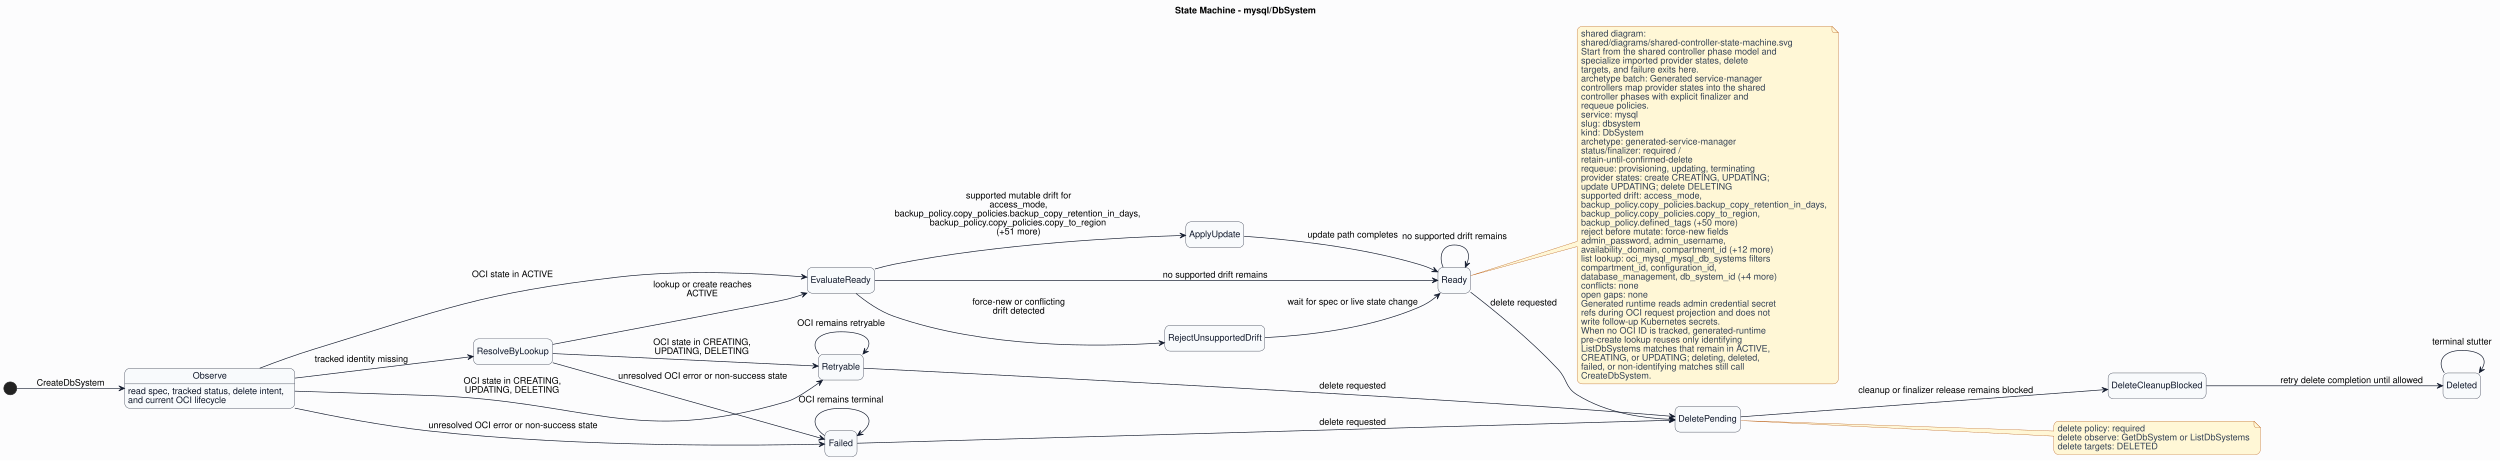
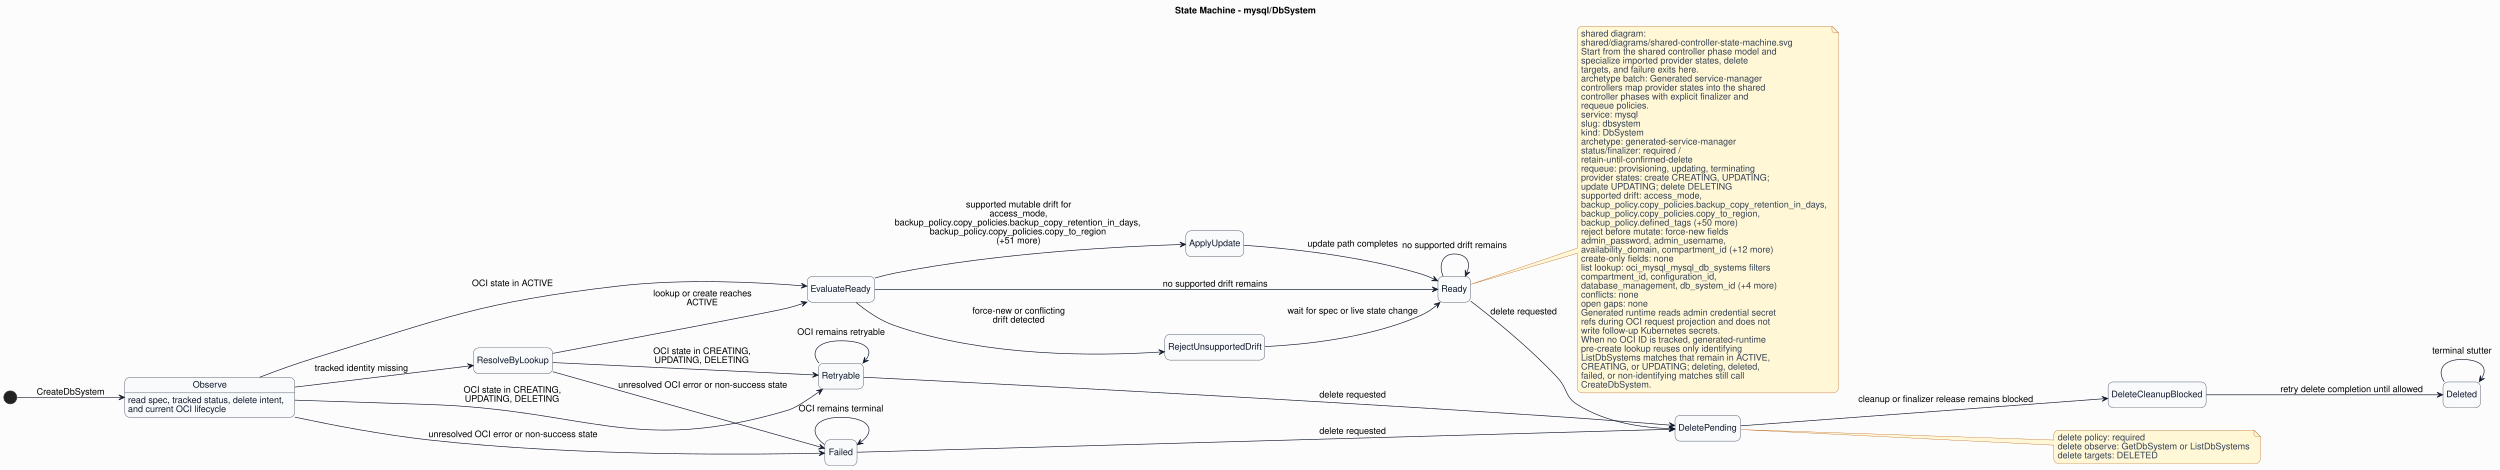
- <svg xmlns="http://www.w3.org/2000/svg" contentStyleType="text/css" data-diagram-type="STATE" height="716px" preserveAspectRatio="none" style="width:3888px;height:716px;background:#FCFCFD;" version="1.1" viewBox="0 0 3888 716" width="3888px" zoomAndPan="magnify">
+ <svg xmlns="http://www.w3.org/2000/svg" contentStyleType="text/css" data-diagram-type="STATE" height="730px" preserveAspectRatio="none" style="width:3888px;height:730px;background:#FCFCFD;" version="1.1" viewBox="0 0 3888 730" width="3888px" zoomAndPan="magnify">
  <defs />
  <g>
-     <rect fill="#FCFCFD" height="716" style="stroke:none;stroke-width:1;" width="3888" x="0" y="0" />
+     <rect fill="#FCFCFD" height="730" style="stroke:none;stroke-width:1;" width="3888" x="0" y="0" />
    <g class="title" data-source-line="10">
      <text fill="#000000" font-family="Helvetica" font-size="14" font-weight="bold" lengthAdjust="spacing" textLength="219.399" x="1827.348" y="20.78">State Machine - mysql/DbSystem</text>
    </g>
-     <g class="entity" data-qualified-name="observe" id="ent0002">
-       <rect fill="#F8FAFC" height="62" rx="8" ry="8" style="stroke:#0F172A;stroke-width:0.5;" width="264.364" x="194" y="573" />
-       <line style="stroke:#0F172A;stroke-width:0.5;" x1="194" x2="458.364" y1="597" y2="597" />
-       <text fill="#0F172A" font-family="Helvetica" font-size="14" lengthAdjust="spacing" textLength="52.91" x="299.727" y="588.78">Observe</text>
-       <text fill="#0F172A" font-family="Helvetica" font-size="14" lengthAdjust="spacing" textLength="244.364" x="199" y="612.78">read spec, tracked status, delete intent,</text>
-       <text fill="#0F172A" font-family="Helvetica" font-size="14" lengthAdjust="spacing" textLength="153.282" x="199" y="626.78">and current OCI lifecycle</text>
-     </g>
-     <rect fill="#F8FAFC" height="40" rx="8" ry="8" style="stroke:#0F172A;stroke-width:0.5;" width="104.951" x="1255.36" y="416" />
-     <text fill="#0F172A" font-family="Helvetica" font-size="14" lengthAdjust="spacing" textLength="94.951" x="1260.36" y="439.78">EvaluateReady</text>
-     <rect fill="#F8FAFC" height="40" rx="8" ry="8" style="stroke:#0F172A;stroke-width:0.5;" width="50.469" x="2236.32" y="416" />
-     <text fill="#0F172A" font-family="Helvetica" font-size="14" lengthAdjust="spacing" textLength="40.469" x="2241.32" y="439.78">Ready</text>
-     <rect fill="#F8FAFC" height="40" rx="8" ry="8" style="stroke:#0F172A;stroke-width:0.5;" width="69.917" x="1272.88" y="551" />
-     <text fill="#0F172A" font-family="Helvetica" font-size="14" lengthAdjust="spacing" textLength="59.917" x="1277.88" y="574.78">Retryable</text>
-     <rect fill="#F8FAFC" height="40" rx="8" ry="8" style="stroke:#0F172A;stroke-width:0.5;" width="50" x="1282.84" y="670" />
-     <text fill="#0F172A" font-family="Helvetica" font-size="14" lengthAdjust="spacing" textLength="38.131" x="1288.775" y="693.78">Failed</text>
-     <rect fill="#F8FAFC" height="40" rx="8" ry="8" style="stroke:#0F172A;stroke-width:0.5;" width="122.848" x="736.44" y="527" />
-     <text fill="#0F172A" font-family="Helvetica" font-size="14" lengthAdjust="spacing" textLength="112.848" x="741.44" y="550.78">ResolveByLookup</text>
-     <rect fill="#F8FAFC" height="40" rx="8" ry="8" style="stroke:#0F172A;stroke-width:0.5;" width="155.51" x="1811.56" y="506" />
-     <text fill="#0F172A" font-family="Helvetica" font-size="14" lengthAdjust="spacing" textLength="145.51" x="1816.56" y="529.78">RejectUnsupportedDrift</text>
-     <rect fill="#F8FAFC" height="40" rx="8" ry="8" style="stroke:#0F172A;stroke-width:0.5;" width="90.165" x="1844.23" y="345" />
-     <text fill="#0F172A" font-family="Helvetica" font-size="14" lengthAdjust="spacing" textLength="80.165" x="1849.23" y="368.78">ApplyUpdate</text>
-     <rect fill="#F8FAFC" height="40" rx="8" ry="8" style="stroke:#0F172A;stroke-width:0.5;" width="101.848" x="2604.99" y="632" />
-     <text fill="#0F172A" font-family="Helvetica" font-size="14" lengthAdjust="spacing" textLength="91.848" x="2609.99" y="655.78">DeletePending</text>
-     <rect fill="#F8FAFC" height="40" rx="8" ry="8" style="stroke:#0F172A;stroke-width:0.5;" width="58.255" x="3799.38" y="580" />
-     <text fill="#0F172A" font-family="Helvetica" font-size="14" lengthAdjust="spacing" textLength="48.255" x="3804.38" y="603.78">Deleted</text>
-     <rect fill="#F8FAFC" height="40" rx="8" ry="8" style="stroke:#0F172A;stroke-width:0.5;" width="152.427" x="3278.5" y="580" />
-     <text fill="#0F172A" font-family="Helvetica" font-size="14" lengthAdjust="spacing" textLength="142.427" x="3283.5" y="603.78">DeleteCleanupBlocked</text>
-     <g class="start_entity" data-qualified-name=".start." data-source-line="32" id="ent0002">
-       <ellipse cx="16" cy="604" fill="#222222" rx="10" ry="10" style="stroke:#222222;stroke-width:1;" />
-     </g>
+     <g>
+       <rect fill="#F8FAFC" height="62" rx="8" ry="8" style="stroke:#0F172A;stroke-width:0.5;" width="264.364" x="194" y="587" />
+       <line style="stroke:#0F172A;stroke-width:0.5;" x1="194" x2="458.364" y1="611" y2="611" />
+       <text fill="#0F172A" font-family="Helvetica" font-size="14" lengthAdjust="spacing" textLength="52.91" x="299.727" y="602.78">Observe</text>
+       <text fill="#0F172A" font-family="Helvetica" font-size="14" lengthAdjust="spacing" textLength="244.364" x="199" y="626.78">read spec, tracked status, delete intent,</text>
+       <text fill="#0F172A" font-family="Helvetica" font-size="14" lengthAdjust="spacing" textLength="153.282" x="199" y="640.78">and current OCI lifecycle</text>
+     </g>
+     <rect fill="#F8FAFC" height="40" rx="8" ry="8" style="stroke:#0F172A;stroke-width:0.5;" width="104.951" x="1255.36" y="430" />
+     <text fill="#0F172A" font-family="Helvetica" font-size="14" lengthAdjust="spacing" textLength="94.951" x="1260.36" y="453.78">EvaluateReady</text>
+     <rect fill="#F8FAFC" height="40" rx="8" ry="8" style="stroke:#0F172A;stroke-width:0.5;" width="50.469" x="2236.32" y="430" />
+     <text fill="#0F172A" font-family="Helvetica" font-size="14" lengthAdjust="spacing" textLength="40.469" x="2241.32" y="453.78">Ready</text>
+     <rect fill="#F8FAFC" height="40" rx="8" ry="8" style="stroke:#0F172A;stroke-width:0.5;" width="69.917" x="1272.88" y="565" />
+     <text fill="#0F172A" font-family="Helvetica" font-size="14" lengthAdjust="spacing" textLength="59.917" x="1277.88" y="588.78">Retryable</text>
+     <rect fill="#F8FAFC" height="40" rx="8" ry="8" style="stroke:#0F172A;stroke-width:0.5;" width="50" x="1282.84" y="684" />
+     <text fill="#0F172A" font-family="Helvetica" font-size="14" lengthAdjust="spacing" textLength="38.131" x="1288.775" y="707.78">Failed</text>
+     <rect fill="#F8FAFC" height="40" rx="8" ry="8" style="stroke:#0F172A;stroke-width:0.5;" width="122.848" x="736.44" y="541" />
+     <text fill="#0F172A" font-family="Helvetica" font-size="14" lengthAdjust="spacing" textLength="112.848" x="741.44" y="564.78">ResolveByLookup</text>
+     <rect fill="#F8FAFC" height="40" rx="8" ry="8" style="stroke:#0F172A;stroke-width:0.5;" width="155.51" x="1811.56" y="520" />
+     <text fill="#0F172A" font-family="Helvetica" font-size="14" lengthAdjust="spacing" textLength="145.51" x="1816.56" y="543.78">RejectUnsupportedDrift</text>
+     <rect fill="#F8FAFC" height="40" rx="8" ry="8" style="stroke:#0F172A;stroke-width:0.5;" width="90.165" x="1844.23" y="359" />
+     <text fill="#0F172A" font-family="Helvetica" font-size="14" lengthAdjust="spacing" textLength="80.165" x="1849.23" y="382.78">ApplyUpdate</text>
+     <rect fill="#F8FAFC" height="40" rx="8" ry="8" style="stroke:#0F172A;stroke-width:0.5;" width="101.848" x="2604.99" y="646" />
+     <text fill="#0F172A" font-family="Helvetica" font-size="14" lengthAdjust="spacing" textLength="91.848" x="2609.99" y="669.78">DeletePending</text>
+     <rect fill="#F8FAFC" height="40" rx="8" ry="8" style="stroke:#0F172A;stroke-width:0.5;" width="58.255" x="3799.38" y="594" />
+     <text fill="#0F172A" font-family="Helvetica" font-size="14" lengthAdjust="spacing" textLength="48.255" x="3804.38" y="617.78">Deleted</text>
+     <rect fill="#F8FAFC" height="40" rx="8" ry="8" style="stroke:#0F172A;stroke-width:0.5;" width="152.427" x="3278.5" y="594" />
+     <text fill="#0F172A" font-family="Helvetica" font-size="14" lengthAdjust="spacing" textLength="142.427" x="3283.5" y="617.78">DeleteCleanupBlocked</text>
+     <ellipse cx="16" cy="618" fill="#222222" rx="10" ry="10" style="stroke:#222222;stroke-width:1;" />
    <g class="entity" data-qualified-name="GMN2" data-source-line="55" id="ent0003">
-       <path d="M2452.78,49 L2452.78,375.39 L2287.09,428.68 L2452.78,383.39 L2452.78,589 A8,8 0 0 0 2460.78,597 L2851.033,597 A8,8 0 0 0 2859.033,589 L2859.033,51 L2849.033,41 L2460.78,41 A8,8 0 0 0 2452.78,49" fill="#FFF7D6" style="stroke:#B45309;stroke-width:0.5;" />
+       <path d="M2452.78,49 L2452.78,386 L2287.09,442.24 L2452.78,394 L2452.78,603 A8,8 0 0 0 2460.78,611 L2851.033,611 A8,8 0 0 0 2859.033,603 L2859.033,51 L2849.033,41 L2460.78,41 A8,8 0 0 0 2452.78,49" fill="#FFF7D6" style="stroke:#B45309;stroke-width:0.5;" />
      <path d="M2849.033,41 L2849.033,47 A4,4 0 0 0 2853.033,51 L2859.033,51 L2849.033,41" fill="#FFF7D6" style="stroke:#B45309;stroke-width:0.5;" />
      <text fill="#334155" font-family="Helvetica" font-size="14" lengthAdjust="spacing" textLength="101.165" x="2458.78" y="56.78">shared diagram:</text>
      <text fill="#334155" font-family="Helvetica" font-size="14" lengthAdjust="spacing" textLength="331.481" x="2458.78" y="70.78">shared/diagrams/shared-controller-state-machine.svg</text>
      <text fill="#334155" font-family="Helvetica" font-size="14" lengthAdjust="spacing" textLength="304.274" x="2458.78" y="84.78">Start from the shared controller phase model and</text>
      <text fill="#334155" font-family="Helvetica" font-size="14" lengthAdjust="spacing" textLength="261.468" x="2458.78" y="98.78">specialize imported provider states, delete</text>
      <text fill="#334155" font-family="Helvetica" font-size="14" lengthAdjust="spacing" textLength="184.434" x="2458.78" y="112.78">targets, and failure exits here.</text>
      <text fill="#334155" font-family="Helvetica" font-size="14" lengthAdjust="spacing" textLength="281.709" x="2458.78" y="126.78">archetype batch: Generated service-manager</text>
      <text fill="#334155" font-family="Helvetica" font-size="14" lengthAdjust="spacing" textLength="287.923" x="2458.78" y="140.78">controllers map provider states into the shared</text>
      <text fill="#334155" font-family="Helvetica" font-size="14" lengthAdjust="spacing" textLength="261.461" x="2458.78" y="154.78">controller phases with explicit finalizer and</text>
      <text fill="#334155" font-family="Helvetica" font-size="14" lengthAdjust="spacing" textLength="105.848" x="2458.78" y="168.78">requeue policies.</text>
      <text fill="#334155" font-family="Helvetica" font-size="14" lengthAdjust="spacing" textLength="88.683" x="2458.78" y="182.78">service: mysql</text>
      <text fill="#334155" font-family="Helvetica" font-size="14" lengthAdjust="spacing" textLength="93.372" x="2458.78" y="196.78">slug: dbsystem</text>
      <text fill="#334155" font-family="Helvetica" font-size="14" lengthAdjust="spacing" textLength="98.034" x="2458.78" y="210.78">kind: DbSystem</text>
      <text fill="#334155" font-family="Helvetica" font-size="14" lengthAdjust="spacing" textLength="241.24" x="2458.78" y="224.78">archetype: generated-service-manager</text>
      <text fill="#334155" font-family="Helvetica" font-size="14" lengthAdjust="spacing" textLength="156.406" x="2458.78" y="238.78">status/finalizer: required /</text>
      <text fill="#334155" font-family="Helvetica" font-size="14" lengthAdjust="spacing" textLength="174.303" x="2458.78" y="252.78">retain-until-confirmed-delete</text>
      <text fill="#334155" font-family="Helvetica" font-size="14" lengthAdjust="spacing" textLength="272.398" x="2458.78" y="266.78">requeue: provisioning, updating, terminating</text>
      <text fill="#334155" font-family="Helvetica" font-size="14" lengthAdjust="spacing" textLength="298.744" x="2458.78" y="280.78">provider states: create CREATING, UPDATING;</text>
      <text fill="#334155" font-family="Helvetica" font-size="14" lengthAdjust="spacing" textLength="238.875" x="2458.78" y="294.78">update UPDATING; delete DELETING</text>
      <text fill="#334155" font-family="Helvetica" font-size="14" lengthAdjust="spacing" textLength="187.544" x="2458.78" y="308.78">supported drift: access_mode,</text>
      <text fill="#334155" font-family="Helvetica" font-size="14" lengthAdjust="spacing" textLength="385.253" x="2458.78" y="322.78">backup_policy.copy_policies.backup_copy_retention_in_days,</text>
      <text fill="#334155" font-family="Helvetica" font-size="14" lengthAdjust="spacing" textLength="280.178" x="2458.78" y="336.78">backup_policy.copy_policies.copy_to_region,</text>
      <text fill="#334155" font-family="Helvetica" font-size="14" lengthAdjust="spacing" textLength="245.54" x="2458.78" y="350.78">backup_policy.defined_tags (+50 more)</text>
      <text fill="#334155" font-family="Helvetica" font-size="14" lengthAdjust="spacing" textLength="230.33" x="2458.78" y="364.78">reject before mutate: force-new fields</text>
      <text fill="#334155" font-family="Helvetica" font-size="14" lengthAdjust="spacing" textLength="225.675" x="2458.78" y="378.78">admin_password, admin_username,</text>
      <text fill="#334155" font-family="Helvetica" font-size="14" lengthAdjust="spacing" textLength="299.195" x="2458.78" y="392.78">availability_domain, compartment_id (+12 more)</text>
-       <text fill="#334155" font-family="Helvetica" font-size="14" lengthAdjust="spacing" textLength="296.44" x="2458.78" y="406.78">list lookup: oci_mysql_mysql_db_systems filters</text>
-       <text fill="#334155" font-family="Helvetica" font-size="14" lengthAdjust="spacing" textLength="210.895" x="2458.78" y="420.78">compartment_id, configuration_id,</text>
-       <text fill="#334155" font-family="Helvetica" font-size="14" lengthAdjust="spacing" textLength="306.229" x="2458.78" y="434.78">database_management, db_system_id (+4 more)</text>
-       <text fill="#334155" font-family="Helvetica" font-size="14" lengthAdjust="spacing" textLength="89.496" x="2458.78" y="448.78">conflicts: none</text>
-       <text fill="#334155" font-family="Helvetica" font-size="14" lengthAdjust="spacing" textLength="104.316" x="2458.78" y="462.78">open gaps: none</text>
-       <text fill="#334155" font-family="Helvetica" font-size="14" lengthAdjust="spacing" textLength="304.268" x="2458.78" y="476.78">Generated runtime reads admin credential secret</text>
-       <text fill="#334155" font-family="Helvetica" font-size="14" lengthAdjust="spacing" textLength="294.95" x="2458.78" y="490.78">refs during OCI request projection and does not</text>
-       <text fill="#334155" font-family="Helvetica" font-size="14" lengthAdjust="spacing" textLength="217.875" x="2458.78" y="504.78">write follow-up Kubernetes secrets.</text>
-       <text fill="#334155" font-family="Helvetica" font-size="14" lengthAdjust="spacing" textLength="288.682" x="2458.78" y="518.78">When no OCI ID is tracked, generated-runtime</text>
-       <text fill="#334155" font-family="Helvetica" font-size="14" lengthAdjust="spacing" textLength="251.364" x="2458.78" y="532.78">pre-create lookup reuses only identifying</text>
-       <text fill="#334155" font-family="Helvetica" font-size="14" lengthAdjust="spacing" textLength="297.213" x="2458.78" y="546.78">ListDbSystems matches that remain in ACTIVE,</text>
-       <text fill="#334155" font-family="Helvetica" font-size="14" lengthAdjust="spacing" textLength="283.213" x="2458.78" y="560.78">CREATING, or UPDATING; deleting, deleted,</text>
-       <text fill="#334155" font-family="Helvetica" font-size="14" lengthAdjust="spacing" textLength="254.454" x="2458.78" y="574.78">failed, or non-identifying matches still call</text>
-       <text fill="#334155" font-family="Helvetica" font-size="14" lengthAdjust="spacing" textLength="110.482" x="2458.78" y="588.78">CreateDbSystem.</text>
-     </g>
-     <g class="entity" data-qualified-name="GMN5" data-source-line="96" id="ent0006">
-       <path d="M3194.04,663 L3194.04,670.34 L2707.3,654.1 L3194.04,678.34 L3194.04,699 A8,8 0 0 0 3202.04,707 L3507.384,707 A8,8 0 0 0 3515.384,699 L3515.384,665 L3505.384,655 L3202.04,655 A8,8 0 0 0 3194.04,663" fill="#FFF7D6" style="stroke:#B45309;stroke-width:0.5;" />
-       <path d="M3505.384,655 L3505.384,661 A4,4 0 0 0 3509.384,665 L3515.384,665 L3505.384,655" fill="#FFF7D6" style="stroke:#B45309;stroke-width:0.5;" />
-       <text fill="#334155" font-family="Helvetica" font-size="14" lengthAdjust="spacing" textLength="136.972" x="3200.04" y="670.78">delete policy: required</text>
-       <text fill="#334155" font-family="Helvetica" font-size="14" lengthAdjust="spacing" textLength="300.344" x="3200.04" y="684.78">delete observe: GetDbSystem or ListDbSystems</text>
-       <text fill="#334155" font-family="Helvetica" font-size="14" lengthAdjust="spacing" textLength="157.185" x="3200.04" y="698.78">delete targets: DELETED</text>
+       <text fill="#334155" font-family="Helvetica" font-size="14" lengthAdjust="spacing" textLength="144.751" x="2458.78" y="406.78">create-only fields: none</text>
+       <text fill="#334155" font-family="Helvetica" font-size="14" lengthAdjust="spacing" textLength="296.44" x="2458.78" y="420.78">list lookup: oci_mysql_mysql_db_systems filters</text>
+       <text fill="#334155" font-family="Helvetica" font-size="14" lengthAdjust="spacing" textLength="210.895" x="2458.78" y="434.78">compartment_id, configuration_id,</text>
+       <text fill="#334155" font-family="Helvetica" font-size="14" lengthAdjust="spacing" textLength="306.229" x="2458.78" y="448.78">database_management, db_system_id (+4 more)</text>
+       <text fill="#334155" font-family="Helvetica" font-size="14" lengthAdjust="spacing" textLength="89.496" x="2458.78" y="462.78">conflicts: none</text>
+       <text fill="#334155" font-family="Helvetica" font-size="14" lengthAdjust="spacing" textLength="104.316" x="2458.78" y="476.78">open gaps: none</text>
+       <text fill="#334155" font-family="Helvetica" font-size="14" lengthAdjust="spacing" textLength="304.268" x="2458.78" y="490.78">Generated runtime reads admin credential secret</text>
+       <text fill="#334155" font-family="Helvetica" font-size="14" lengthAdjust="spacing" textLength="294.95" x="2458.78" y="504.78">refs during OCI request projection and does not</text>
+       <text fill="#334155" font-family="Helvetica" font-size="14" lengthAdjust="spacing" textLength="217.875" x="2458.78" y="518.78">write follow-up Kubernetes secrets.</text>
+       <text fill="#334155" font-family="Helvetica" font-size="14" lengthAdjust="spacing" textLength="288.682" x="2458.78" y="532.78">When no OCI ID is tracked, generated-runtime</text>
+       <text fill="#334155" font-family="Helvetica" font-size="14" lengthAdjust="spacing" textLength="251.364" x="2458.78" y="546.78">pre-create lookup reuses only identifying</text>
+       <text fill="#334155" font-family="Helvetica" font-size="14" lengthAdjust="spacing" textLength="297.213" x="2458.78" y="560.78">ListDbSystems matches that remain in ACTIVE,</text>
+       <text fill="#334155" font-family="Helvetica" font-size="14" lengthAdjust="spacing" textLength="283.213" x="2458.78" y="574.78">CREATING, or UPDATING; deleting, deleted,</text>
+       <text fill="#334155" font-family="Helvetica" font-size="14" lengthAdjust="spacing" textLength="254.454" x="2458.78" y="588.78">failed, or non-identifying matches still call</text>
+       <text fill="#334155" font-family="Helvetica" font-size="14" lengthAdjust="spacing" textLength="110.482" x="2458.78" y="602.78">CreateDbSystem.</text>
+     </g>
+     <g class="entity" data-qualified-name="GMN5" data-source-line="97" id="ent0006">
+       <path d="M3194.04,677 L3194.04,684.34 L2707.3,668.1 L3194.04,692.34 L3194.04,713 A8,8 0 0 0 3202.04,721 L3507.384,721 A8,8 0 0 0 3515.384,713 L3515.384,679 L3505.384,669 L3202.04,669 A8,8 0 0 0 3194.04,677" fill="#FFF7D6" style="stroke:#B45309;stroke-width:0.5;" />
+       <path d="M3505.384,669 L3505.384,675 A4,4 0 0 0 3509.384,679 L3515.384,679 L3505.384,669" fill="#FFF7D6" style="stroke:#B45309;stroke-width:0.5;" />
+       <text fill="#334155" font-family="Helvetica" font-size="14" lengthAdjust="spacing" textLength="136.972" x="3200.04" y="684.78">delete policy: required</text>
+       <text fill="#334155" font-family="Helvetica" font-size="14" lengthAdjust="spacing" textLength="300.344" x="3200.04" y="698.78">delete observe: GetDbSystem or ListDbSystems</text>
+       <text fill="#334155" font-family="Helvetica" font-size="14" lengthAdjust="spacing" textLength="157.185" x="3200.04" y="712.78">delete targets: DELETED</text>
    </g>
    <g class="link" data-entity-1="ent0002" data-entity-2="ent0002" data-link-type="dependency" data-source-line="32" id="lnk3">
-       <path d="M26.22,604 C51.71,604 119.73,604 187.73,604" fill="none" id="*start*-to-observe" style="stroke:#0F172A;stroke-width:1;" />
-       <polygon fill="#0F172A" points="193.73,604,184.73,600,188.73,604,184.73,608,193.73,604" style="stroke:#0F172A;stroke-width:1;" />
-       <text fill="#000000" font-family="Helvetica" font-size="14" lengthAdjust="spacing" textLength="106.593" x="57" y="599.78">CreateDbSystem</text>
+       <path d="M26.22,618 C51.71,618 119.73,618 187.73,618" fill="none" id="*start*-to-observe" style="stroke:#0F172A;stroke-width:1;" />
+       <polygon fill="#0F172A" points="193.73,618,184.73,614,188.73,618,184.73,622,193.73,618" style="stroke:#0F172A;stroke-width:1;" />
+       <text fill="#000000" font-family="Helvetica" font-size="14" lengthAdjust="spacing" textLength="106.593" x="57" y="613.78">CreateDbSystem</text>
    </g>
    <g class="link" data-entity-1="ent0002" data-entity-2="ent0007" data-link-type="dependency" data-source-line="33" id="lnk4">
-       <path d="M458.64,588.05 C549.55,577.01 660.334,563.573 730.184,555.093" fill="none" id="observe-to-resolve_by_lookup" style="stroke:#0F172A;stroke-width:1;" />
-       <polygon fill="#0F172A" points="736.14,554.37,726.723,551.484,731.176,554.973,727.688,559.426,736.14,554.37" style="stroke:#0F172A;stroke-width:1;" />
-       <text fill="#000000" font-family="Helvetica" font-size="14" lengthAdjust="spacing" textLength="145.503" x="489.36" y="562.84">tracked identity missing</text>
+       <path d="M458.64,602.05 C549.55,591.01 660.334,577.573 730.184,569.093" fill="none" id="observe-to-resolve_by_lookup" style="stroke:#0F172A;stroke-width:1;" />
+       <polygon fill="#0F172A" points="736.14,568.37,726.723,565.484,731.176,568.973,727.688,573.426,736.14,568.37" style="stroke:#0F172A;stroke-width:1;" />
+       <text fill="#000000" font-family="Helvetica" font-size="14" lengthAdjust="spacing" textLength="145.503" x="489.36" y="576.84">tracked identity missing</text>
    </g>
    <g class="link" data-entity-1="ent0007" data-entity-2="ent0003" data-link-type="dependency" data-source-line="34" id="lnk5">
-       <path d="M859.57,535.58 C973.1,514.19 1207.77,469.79 1225.36,465 C1235.07,462.36 1239.604,461.054 1249.384,457.704" fill="none" id="resolve_by_lookup-to-evaluate_ready" style="stroke:#0F172A;stroke-width:1;" />
-       <polygon fill="#0F172A" points="1255.06,455.76,1245.249,454.892,1250.33,457.38,1247.842,462.461,1255.06,455.76" style="stroke:#0F172A;stroke-width:1;" />
-       <text fill="#000000" font-family="Helvetica" font-size="14" lengthAdjust="spacing" textLength="154.089" x="1015.86" y="446.78">lookup or create reaches</text>
-       <text fill="#000000" font-family="Helvetica" font-size="14" lengthAdjust="spacing" textLength="50.565" x="1067.622" y="460.78">ACTIVE</text>
+       <path d="M859.57,549.58 C973.1,528.19 1207.77,483.79 1225.36,479 C1235.07,476.36 1239.604,475.054 1249.384,471.704" fill="none" id="resolve_by_lookup-to-evaluate_ready" style="stroke:#0F172A;stroke-width:1;" />
+       <polygon fill="#0F172A" points="1255.06,469.76,1245.249,468.892,1250.33,471.38,1247.842,476.461,1255.06,469.76" style="stroke:#0F172A;stroke-width:1;" />
+       <text fill="#000000" font-family="Helvetica" font-size="14" lengthAdjust="spacing" textLength="154.089" x="1015.86" y="460.78">lookup or create reaches</text>
+       <text fill="#000000" font-family="Helvetica" font-size="14" lengthAdjust="spacing" textLength="50.565" x="1067.622" y="474.78">ACTIVE</text>
    </g>
    <g class="link" data-entity-1="ent0007" data-entity-2="ent0005" data-link-type="dependency" data-source-line="35" id="lnk6">
-       <path d="M859.63,549.87 C967.21,554.95 1181.807,565.097 1266.597,569.097" fill="none" id="resolve_by_lookup-to-retryable" style="stroke:#0F172A;stroke-width:1;" />
-       <polygon fill="#0F172A" points="1272.59,569.38,1263.789,564.96,1267.596,569.144,1263.411,572.951,1272.59,569.38" style="stroke:#0F172A;stroke-width:1;" />
-       <text fill="#000000" font-family="Helvetica" font-size="14" lengthAdjust="spacing" textLength="154.034" x="1015.86" y="536.54">OCI state in CREATING,</text>
-       <text fill="#000000" font-family="Helvetica" font-size="14" lengthAdjust="spacing" textLength="150.131" x="1017.812" y="550.54">UPDATING, DELETING</text>
+       <path d="M859.63,563.87 C967.21,568.95 1181.807,579.097 1266.597,583.097" fill="none" id="resolve_by_lookup-to-retryable" style="stroke:#0F172A;stroke-width:1;" />
+       <polygon fill="#0F172A" points="1272.59,583.38,1263.789,578.96,1267.596,583.144,1263.411,586.951,1272.59,583.38" style="stroke:#0F172A;stroke-width:1;" />
+       <text fill="#000000" font-family="Helvetica" font-size="14" lengthAdjust="spacing" textLength="154.034" x="1015.86" y="550.54">OCI state in CREATING,</text>
+       <text fill="#000000" font-family="Helvetica" font-size="14" lengthAdjust="spacing" textLength="150.131" x="1017.812" y="564.54">UPDATING, DELETING</text>
    </g>
    <g class="link" data-entity-1="ent0007" data-entity-2="ent0006" data-link-type="dependency" data-source-line="36" id="lnk7">
-       <path d="M859.63,564.11 C971.69,595.65 1200.585,660.083 1276.675,681.513" fill="none" id="resolve_by_lookup-to-failed" style="stroke:#0F172A;stroke-width:1;" />
-       <polygon fill="#0F172A" points="1282.45,683.14,1274.871,676.85,1277.637,681.784,1272.703,684.55,1282.45,683.14" style="stroke:#0F172A;stroke-width:1;" />
-       <text fill="#000000" font-family="Helvetica" font-size="14" lengthAdjust="spacing" textLength="263.778" x="961.36" y="589.03">unresolved OCI error or non-success state</text>
+       <path d="M859.63,578.11 C971.69,609.65 1200.585,674.083 1276.675,695.513" fill="none" id="resolve_by_lookup-to-failed" style="stroke:#0F172A;stroke-width:1;" />
+       <polygon fill="#0F172A" points="1282.45,697.14,1274.871,690.85,1277.637,695.784,1272.703,698.55,1282.45,697.14" style="stroke:#0F172A;stroke-width:1;" />
+       <text fill="#000000" font-family="Helvetica" font-size="14" lengthAdjust="spacing" textLength="263.778" x="961.36" y="603.03">unresolved OCI error or non-success state</text>
    </g>
    <g class="link" data-entity-1="ent0002" data-entity-2="ent0003" data-link-type="dependency" data-source-line="37" id="lnk8">
-       <path d="M403.96,572.64 C430.45,562.43 460.47,551.55 488.36,543 C694.5,479.82 746.22,456.06 960.36,431 C1064.33,418.83 1181.05,425.034 1248.99,430.554" fill="none" id="observe-to-evaluate_ready" style="stroke:#0F172A;stroke-width:1;" />
-       <polygon fill="#0F172A" points="1254.97,431.04,1246.323,426.324,1249.986,430.635,1245.676,434.298,1254.97,431.04" style="stroke:#0F172A;stroke-width:1;" />
-       <text fill="#000000" font-family="Helvetica" font-size="14" lengthAdjust="spacing" textLength="128.372" x="733.86" y="430.95">OCI state in ACTIVE</text>
+       <path d="M403.96,586.64 C430.45,576.43 460.47,565.55 488.36,557 C694.5,493.82 746.22,470.06 960.36,445 C1064.33,432.83 1181.05,439.034 1248.99,444.554" fill="none" id="observe-to-evaluate_ready" style="stroke:#0F172A;stroke-width:1;" />
+       <polygon fill="#0F172A" points="1254.97,445.04,1246.323,440.324,1249.986,444.635,1245.676,448.298,1254.97,445.04" style="stroke:#0F172A;stroke-width:1;" />
+       <text fill="#000000" font-family="Helvetica" font-size="14" lengthAdjust="spacing" textLength="128.372" x="733.86" y="444.95">OCI state in ACTIVE</text>
    </g>
    <g class="link" data-entity-1="ent0002" data-entity-2="ent0005" data-link-type="dependency" data-source-line="38" id="lnk9">
-       <path d="M458.47,608.33 C521.11,610.38 597.11,612.85 665.36,615 C914.16,622.84 986.72,694.79 1225.36,624 C1236.77,620.62 1255.445,608.364 1274.305,594.914" fill="none" id="observe-to-retryable" style="stroke:#0F172A;stroke-width:1;" />
-       <polygon fill="#0F172A" points="1279.19,591.43,1269.54,593.399,1275.119,594.333,1274.185,599.912,1279.19,591.43" style="stroke:#0F172A;stroke-width:1;" />
-       <text fill="#000000" font-family="Helvetica" font-size="14" lengthAdjust="spacing" textLength="154.034" x="720.86" y="596.78">OCI state in CREATING,</text>
-       <text fill="#000000" font-family="Helvetica" font-size="14" lengthAdjust="spacing" textLength="150.131" x="722.812" y="610.78">UPDATING, DELETING</text>
+       <path d="M458.47,622.33 C521.11,624.38 597.11,626.85 665.36,629 C914.16,636.84 986.72,708.79 1225.36,638 C1236.77,634.62 1255.445,622.364 1274.305,608.914" fill="none" id="observe-to-retryable" style="stroke:#0F172A;stroke-width:1;" />
+       <polygon fill="#0F172A" points="1279.19,605.43,1269.54,607.399,1275.119,608.333,1274.185,613.912,1279.19,605.43" style="stroke:#0F172A;stroke-width:1;" />
+       <text fill="#000000" font-family="Helvetica" font-size="14" lengthAdjust="spacing" textLength="154.034" x="720.86" y="610.78">OCI state in CREATING,</text>
+       <text fill="#000000" font-family="Helvetica" font-size="14" lengthAdjust="spacing" textLength="150.131" x="722.812" y="624.78">UPDATING, DELETING</text>
    </g>
    <g class="link" data-entity-1="ent0002" data-entity-2="ent0006" data-link-type="dependency" data-source-line="39" id="lnk10">
-       <path d="M458.52,634.76 C520.83,648.03 596.56,662.26 665.36,670 C904.8,696.92 1191.452,692.769 1276.562,690.789" fill="none" id="observe-to-failed" style="stroke:#0F172A;stroke-width:1;" />
-       <polygon fill="#0F172A" points="1282.56,690.65,1273.469,686.86,1277.561,690.766,1273.656,694.858,1282.56,690.65" style="stroke:#0F172A;stroke-width:1;" />
-       <text fill="#000000" font-family="Helvetica" font-size="14" lengthAdjust="spacing" textLength="263.778" x="666.36" y="665.78">unresolved OCI error or non-success state</text>
+       <path d="M458.52,648.76 C520.83,662.03 596.56,676.26 665.36,684 C904.8,710.92 1191.452,706.769 1276.562,704.789" fill="none" id="observe-to-failed" style="stroke:#0F172A;stroke-width:1;" />
+       <polygon fill="#0F172A" points="1282.56,704.65,1273.469,700.86,1277.561,704.766,1273.656,708.858,1282.56,704.65" style="stroke:#0F172A;stroke-width:1;" />
+       <text fill="#000000" font-family="Helvetica" font-size="14" lengthAdjust="spacing" textLength="263.778" x="666.36" y="679.78">unresolved OCI error or non-success state</text>
    </g>
    <g class="link" data-entity-1="ent0003" data-entity-2="ent0008" data-link-type="dependency" data-source-line="40" id="lnk11">
-       <path d="M1331.23,456.32 C1346.65,469 1368.27,484.32 1390.32,492 C1532.51,541.53 1705.102,539.875 1805.172,533.445" fill="none" id="evaluate_ready-to-reject_unsupported_drift" style="stroke:#0F172A;stroke-width:1;" />
-       <polygon fill="#0F172A" points="1811.16,533.06,1801.922,529.645,1806.17,533.381,1802.435,537.629,1811.16,533.06" style="stroke:#0F172A;stroke-width:1;" />
-       <text fill="#000000" font-family="Helvetica" font-size="14" lengthAdjust="spacing" textLength="143.951" x="1512.32" y="473.78">force-new or conflicting</text>
-       <text fill="#000000" font-family="Helvetica" font-size="14" lengthAdjust="spacing" textLength="80.938" x="1543.827" y="487.78">drift detected</text>
+       <path d="M1331.23,470.32 C1346.65,483 1368.27,498.32 1390.32,506 C1532.51,555.53 1705.102,553.875 1805.172,547.445" fill="none" id="evaluate_ready-to-reject_unsupported_drift" style="stroke:#0F172A;stroke-width:1;" />
+       <polygon fill="#0F172A" points="1811.16,547.06,1801.922,543.645,1806.17,547.381,1802.435,551.629,1811.16,547.06" style="stroke:#0F172A;stroke-width:1;" />
+       <text fill="#000000" font-family="Helvetica" font-size="14" lengthAdjust="spacing" textLength="143.951" x="1512.32" y="487.78">force-new or conflicting</text>
+       <text fill="#000000" font-family="Helvetica" font-size="14" lengthAdjust="spacing" textLength="80.938" x="1543.827" y="501.78">drift detected</text>
    </g>
    <g class="link" data-entity-1="ent0008" data-entity-2="ent0004" data-link-type="dependency" data-source-line="41" id="lnk12">
-       <path d="M1967.32,525.06 C2033.2,521.77 2129.3,511 2206.32,478 C2218.36,472.84 2225.48,468.236 2234.92,460.246" fill="none" id="reject_unsupported_drift-to-ready" style="stroke:#0F172A;stroke-width:1;" />
-       <polygon fill="#0F172A" points="2239.5,456.37,2230.046,459.131,2235.684,459.6,2235.215,465.238,2239.5,456.37" style="stroke:#0F172A;stroke-width:1;" />
-       <text fill="#000000" font-family="Helvetica" font-size="14" lengthAdjust="spacing" textLength="203.882" x="2002.32" y="473.78">wait for spec or live state change</text>
+       <path d="M1967.32,539.06 C2033.2,535.77 2129.3,525 2206.32,492 C2218.36,486.84 2225.48,482.236 2234.92,474.246" fill="none" id="reject_unsupported_drift-to-ready" style="stroke:#0F172A;stroke-width:1;" />
+       <polygon fill="#0F172A" points="2239.5,470.37,2230.046,473.131,2235.684,473.6,2235.215,479.238,2239.5,470.37" style="stroke:#0F172A;stroke-width:1;" />
+       <text fill="#000000" font-family="Helvetica" font-size="14" lengthAdjust="spacing" textLength="203.882" x="2002.32" y="487.78">wait for spec or live state change</text>
    </g>
    <g class="link" data-entity-1="ent0003" data-entity-2="ent0009" data-link-type="dependency" data-source-line="42" id="lnk13">
-       <path d="M1360.59,418.38 C1370.37,415.55 1380.59,412.92 1390.32,411 C1555.57,378.38 1750.353,368.967 1837.913,366.237" fill="none" id="evaluate_ready-to-apply_update" style="stroke:#0F172A;stroke-width:1;" />
-       <polygon fill="#0F172A" points="1843.91,366.05,1834.79,362.332,1838.912,366.206,1835.039,370.329,1843.91,366.05" style="stroke:#0F172A;stroke-width:1;" />
-       <text fill="#000000" font-family="Helvetica" font-size="14" lengthAdjust="spacing" textLength="163.42" x="1502.236" y="308.57">supported mutable drift for</text>
-       <text fill="#000000" font-family="Helvetica" font-size="14" lengthAdjust="spacing" textLength="90.269" x="1538.812" y="322.57">access_mode,</text>
-       <text fill="#000000" font-family="Helvetica" font-size="14" lengthAdjust="spacing" textLength="385.253" x="1391.32" y="336.57">backup_policy.copy_policies.backup_copy_retention_in_days,</text>
-       <text fill="#000000" font-family="Helvetica" font-size="14" lengthAdjust="spacing" textLength="276.288" x="1445.802" y="350.57">backup_policy.copy_policies.copy_to_region</text>
-       <text fill="#000000" font-family="Helvetica" font-size="14" lengthAdjust="spacing" textLength="68.858" x="1549.517" y="364.57">(+51 more)</text>
+       <path d="M1360.59,432.38 C1370.37,429.55 1380.59,426.92 1390.32,425 C1555.57,392.38 1750.353,382.967 1837.913,380.237" fill="none" id="evaluate_ready-to-apply_update" style="stroke:#0F172A;stroke-width:1;" />
+       <polygon fill="#0F172A" points="1843.91,380.05,1834.79,376.332,1838.912,380.206,1835.039,384.329,1843.91,380.05" style="stroke:#0F172A;stroke-width:1;" />
+       <text fill="#000000" font-family="Helvetica" font-size="14" lengthAdjust="spacing" textLength="163.42" x="1502.236" y="322.57">supported mutable drift for</text>
+       <text fill="#000000" font-family="Helvetica" font-size="14" lengthAdjust="spacing" textLength="90.269" x="1538.812" y="336.57">access_mode,</text>
+       <text fill="#000000" font-family="Helvetica" font-size="14" lengthAdjust="spacing" textLength="385.253" x="1391.32" y="350.57">backup_policy.copy_policies.backup_copy_retention_in_days,</text>
+       <text fill="#000000" font-family="Helvetica" font-size="14" lengthAdjust="spacing" textLength="276.288" x="1445.802" y="364.57">backup_policy.copy_policies.copy_to_region</text>
+       <text fill="#000000" font-family="Helvetica" font-size="14" lengthAdjust="spacing" textLength="68.858" x="1549.517" y="378.57">(+51 more)</text>
    </g>
    <g class="link" data-entity-1="ent0009" data-entity-2="ent0004" data-link-type="dependency" data-source-line="43" id="lnk14">
-       <path d="M1934.88,367.45 C1996.86,371.76 2112.1,383.07 2206.32,411 C2216.36,413.98 2221.503,415.9 2230.613,420.28" fill="none" id="apply_update-to-ready" style="stroke:#0F172A;stroke-width:1;" />
-       <polygon fill="#0F172A" points="2236.02,422.88,2229.642,415.375,2231.514,420.714,2226.176,422.585,2236.02,422.88" style="stroke:#0F172A;stroke-width:1;" />
-       <text fill="#000000" font-family="Helvetica" font-size="14" lengthAdjust="spacing" textLength="141.654" x="2033.32" y="369.45">update path completes</text>
+       <path d="M1934.88,381.45 C1996.86,385.76 2112.1,397.07 2206.32,425 C2216.36,427.98 2221.503,429.9 2230.613,434.28" fill="none" id="apply_update-to-ready" style="stroke:#0F172A;stroke-width:1;" />
+       <polygon fill="#0F172A" points="2236.02,436.88,2229.642,429.375,2231.514,434.714,2226.176,436.585,2236.02,436.88" style="stroke:#0F172A;stroke-width:1;" />
+       <text fill="#000000" font-family="Helvetica" font-size="14" lengthAdjust="spacing" textLength="141.654" x="2033.32" y="383.45">update path completes</text>
    </g>
    <g class="link" data-entity-1="ent0003" data-entity-2="ent0004" data-link-type="dependency" data-source-line="44" id="lnk15">
-       <path d="M1360.68,436 C1537.17,436 2104.64,436 2230.14,436" fill="none" id="evaluate_ready-to-ready" style="stroke:#0F172A;stroke-width:1;" />
-       <polygon fill="#0F172A" points="2236.14,436,2227.14,432,2231.14,436,2227.14,440,2236.14,436" style="stroke:#0F172A;stroke-width:1;" />
-       <text fill="#000000" font-family="Helvetica" font-size="14" lengthAdjust="spacing" textLength="162.641" x="1808.32" y="431.78">no supported drift remains</text>
+       <path d="M1360.68,450 C1537.17,450 2104.64,450 2230.14,450" fill="none" id="evaluate_ready-to-ready" style="stroke:#0F172A;stroke-width:1;" />
+       <polygon fill="#0F172A" points="2236.14,450,2227.14,446,2231.14,450,2227.14,454,2236.14,450" style="stroke:#0F172A;stroke-width:1;" />
+       <text fill="#000000" font-family="Helvetica" font-size="14" lengthAdjust="spacing" textLength="162.641" x="1808.32" y="445.78">no supported drift remains</text>
    </g>
    <g class="link" data-entity-1="ent0004" data-entity-2="ent0004" data-link-type="dependency" data-source-line="45" id="lnk16">
-       <path d="M2244.35,415.69 C2237,398.73 2242.74,381 2261.55,381 C2280.36,381 2288.486,393.225 2281.136,410.185" fill="none" id="ready-to-ready" style="stroke:#0F172A;stroke-width:1;" />
-       <polygon fill="#0F172A" points="2278.75,415.69,2285.999,409.023,2280.738,411.102,2278.659,405.842,2278.75,415.69" style="stroke:#0F172A;stroke-width:1;" />
-       <text fill="#000000" font-family="Helvetica" font-size="14" lengthAdjust="spacing" textLength="162.641" x="2180.55" y="371.78">no supported drift remains</text>
+       <path d="M2244.35,429.69 C2237,412.73 2242.74,395 2261.55,395 C2280.36,395 2288.486,407.225 2281.136,424.185" fill="none" id="ready-to-ready" style="stroke:#0F172A;stroke-width:1;" />
+       <polygon fill="#0F172A" points="2278.75,429.69,2285.999,423.023,2280.738,425.102,2278.659,419.842,2278.75,429.69" style="stroke:#0F172A;stroke-width:1;" />
+       <text fill="#000000" font-family="Helvetica" font-size="14" lengthAdjust="spacing" textLength="162.641" x="2180.55" y="385.78">no supported drift remains</text>
    </g>
    <g class="link" data-entity-1="ent0005" data-entity-2="ent0005" data-link-type="dependency" data-source-line="46" id="lnk17">
-       <path d="M1273.68,550.69 C1259.09,533.73 1270.47,516 1307.84,516 C1345.21,516 1360.503,529.182 1345.913,546.141" fill="none" id="retryable-to-retryable" style="stroke:#0F172A;stroke-width:1;" />
-       <polygon fill="#0F172A" points="1342,550.69,1350.902,546.476,1345.261,546.9,1344.837,541.259,1342,550.69" style="stroke:#0F172A;stroke-width:1;" />
-       <text fill="#000000" font-family="Helvetica" font-size="14" lengthAdjust="spacing" textLength="136.931" x="1239.84" y="506.78">OCI remains retryable</text>
+       <path d="M1273.68,564.69 C1259.09,547.73 1270.47,530 1307.84,530 C1345.21,530 1360.503,543.182 1345.913,560.141" fill="none" id="retryable-to-retryable" style="stroke:#0F172A;stroke-width:1;" />
+       <polygon fill="#0F172A" points="1342,564.69,1350.902,560.476,1345.261,560.9,1344.837,555.259,1342,564.69" style="stroke:#0F172A;stroke-width:1;" />
+       <text fill="#000000" font-family="Helvetica" font-size="14" lengthAdjust="spacing" textLength="136.931" x="1239.84" y="520.78">OCI remains retryable</text>
    </g>
    <g class="link" data-entity-1="ent0006" data-entity-2="ent0006" data-link-type="dependency" data-source-line="47" id="lnk18">
-       <path d="M1282.5,677.57 C1256.15,658.74 1264.59,635 1307.84,635 C1351.09,635 1364.412,655.251 1338.062,674.082" fill="none" id="failed-to-failed" style="stroke:#0F172A;stroke-width:1;" />
-       <polygon fill="#0F172A" points="1333.18,677.57,1342.828,675.592,1337.248,674.663,1338.177,669.083,1333.18,677.57" style="stroke:#0F172A;stroke-width:1;" />
-       <text fill="#000000" font-family="Helvetica" font-size="14" lengthAdjust="spacing" textLength="132.255" x="1241.84" y="625.78">OCI remains terminal</text>
+       <path d="M1282.5,691.57 C1256.15,672.74 1264.59,649 1307.84,649 C1351.09,649 1364.412,669.251 1338.062,688.082" fill="none" id="failed-to-failed" style="stroke:#0F172A;stroke-width:1;" />
+       <polygon fill="#0F172A" points="1333.18,691.57,1342.828,689.592,1337.248,688.663,1338.177,683.083,1333.18,691.57" style="stroke:#0F172A;stroke-width:1;" />
+       <text fill="#000000" font-family="Helvetica" font-size="14" lengthAdjust="spacing" textLength="132.255" x="1241.84" y="639.78">OCI remains terminal</text>
    </g>
    <g class="link" data-entity-1="ent0004" data-entity-2="ent0010" data-link-type="dependency" data-source-line="48" id="lnk19">
-       <path d="M2287.07,454.39 C2319.81,479.54 2378.79,526.93 2422.78,574 C2437.96,590.23 2433.92,602.26 2452.78,614 C2498.87,642.67 2555.485,650.442 2598.755,652.232" fill="none" id="ready-to-delete_pending" style="stroke:#0F172A;stroke-width:1;" />
-       <polygon fill="#0F172A" points="2604.75,652.48,2595.923,648.111,2599.754,652.273,2595.592,656.105,2604.75,652.48" style="stroke:#0F172A;stroke-width:1;" />
-       <text fill="#000000" font-family="Helvetica" font-size="14" lengthAdjust="spacing" textLength="104.303" x="2317.78" y="475.03">delete requested</text>
+       <path d="M2287.15,468.31 C2319.98,493.38 2379.07,540.67 2422.78,588 C2438.1,604.59 2433.65,617 2452.78,629 C2498.72,657.81 2555.373,665.248 2598.683,666.708" fill="none" id="ready-to-delete_pending" style="stroke:#0F172A;stroke-width:1;" />
+       <polygon fill="#0F172A" points="2604.68,666.91,2595.82,662.609,2599.683,666.741,2595.55,670.605,2604.68,666.91" style="stroke:#0F172A;stroke-width:1;" />
+       <text fill="#000000" font-family="Helvetica" font-size="14" lengthAdjust="spacing" textLength="104.303" x="2317.78" y="488.89">delete requested</text>
    </g>
    <g class="link" data-entity-1="ent0005" data-entity-2="ent0010" data-link-type="dependency" data-source-line="49" id="lnk20">
-       <path d="M1343.04,572.67 C1479.35,579.4 1997.11,605.46 2422.78,634 C2485.5,638.2 2551.69,643.449 2598.69,647.309" fill="none" id="retryable-to-delete_pending" style="stroke:#0F172A;stroke-width:1;" />
-       <polygon fill="#0F172A" points="2604.67,647.8,2596.028,643.077,2599.687,647.391,2595.373,651.05,2604.67,647.8" style="stroke:#0F172A;stroke-width:1;" />
-       <text fill="#000000" font-family="Helvetica" font-size="14" lengthAdjust="spacing" textLength="104.303" x="2051.82" y="604.23">delete requested</text>
+       <path d="M1343.04,586.67 C1479.35,593.4 1997.11,619.46 2422.78,648 C2485.5,652.2 2551.69,657.449 2598.69,661.309" fill="none" id="retryable-to-delete_pending" style="stroke:#0F172A;stroke-width:1;" />
+       <polygon fill="#0F172A" points="2604.67,661.8,2596.028,657.077,2599.687,661.391,2595.373,665.05,2604.67,661.8" style="stroke:#0F172A;stroke-width:1;" />
+       <text fill="#000000" font-family="Helvetica" font-size="14" lengthAdjust="spacing" textLength="104.303" x="2051.82" y="618.23">delete requested</text>
    </g>
    <g class="link" data-entity-1="ent0006" data-entity-2="ent0010" data-link-type="dependency" data-source-line="50" id="lnk21">
-       <path d="M1333.06,689.32 C1491.71,684.84 2376.822,659.849 2598.822,653.579" fill="none" id="failed-to-delete_pending" style="stroke:#0F172A;stroke-width:1;" />
-       <polygon fill="#0F172A" points="2604.82,653.41,2595.711,649.666,2599.822,653.551,2595.936,657.663,2604.82,653.41" style="stroke:#0F172A;stroke-width:1;" />
-       <text fill="#000000" font-family="Helvetica" font-size="14" lengthAdjust="spacing" textLength="104.303" x="2051.82" y="660.74">delete requested</text>
+       <path d="M1333.06,703.32 C1491.71,698.84 2376.822,673.849 2598.822,667.579" fill="none" id="failed-to-delete_pending" style="stroke:#0F172A;stroke-width:1;" />
+       <polygon fill="#0F172A" points="2604.82,667.41,2595.711,663.666,2599.822,667.551,2595.936,671.663,2604.82,667.41" style="stroke:#0F172A;stroke-width:1;" />
+       <text fill="#000000" font-family="Helvetica" font-size="14" lengthAdjust="spacing" textLength="104.303" x="2051.82" y="674.74">delete requested</text>
    </g>
    <g class="link" data-entity-1="ent0010" data-entity-2="ent0012" data-link-type="dependency" data-source-line="51" id="lnk22">
-       <path d="M2707.3,648.24 C2828.13,639.22 3128.907,616.777 3272.027,606.096" fill="none" id="delete_pending-to-delete_cleanup_blocked" style="stroke:#0F172A;stroke-width:1;" />
-       <polygon fill="#0F172A" points="3278.01,605.65,3268.737,602.331,3273.024,606.022,3269.333,610.309,3278.01,605.65" style="stroke:#0F172A;stroke-width:1;" />
-       <text fill="#000000" font-family="Helvetica" font-size="14" lengthAdjust="spacing" textLength="273.144" x="2890.04" y="611.15">cleanup or finalizer release remains blocked</text>
+       <path d="M2707.3,662.24 C2828.13,653.22 3128.907,630.777 3272.027,620.096" fill="none" id="delete_pending-to-delete_cleanup_blocked" style="stroke:#0F172A;stroke-width:1;" />
+       <polygon fill="#0F172A" points="3278.01,619.65,3268.737,616.331,3273.024,620.022,3269.333,624.309,3278.01,619.65" style="stroke:#0F172A;stroke-width:1;" />
+       <text fill="#000000" font-family="Helvetica" font-size="14" lengthAdjust="spacing" textLength="273.144" x="2890.04" y="625.15">cleanup or finalizer release remains blocked</text>
    </g>
    <g class="link" data-entity-1="ent0012" data-entity-2="ent0011" data-link-type="dependency" data-source-line="52" id="lnk23">
-       <path d="M3431.25,600 C3537.85,600 3721.41,600 3793.04,600" fill="none" id="delete_cleanup_blocked-to-deleted" style="stroke:#0F172A;stroke-width:1;" />
-       <polygon fill="#0F172A" points="3799.04,600,3790.04,596,3794.04,600,3790.04,604,3799.04,600" style="stroke:#0F172A;stroke-width:1;" />
-       <text fill="#000000" font-family="Helvetica" font-size="14" lengthAdjust="spacing" textLength="222.565" x="3546.38" y="595.78">retry delete completion until allowed</text>
+       <path d="M3431.25,614 C3537.85,614 3721.41,614 3793.04,614" fill="none" id="delete_cleanup_blocked-to-deleted" style="stroke:#0F172A;stroke-width:1;" />
+       <polygon fill="#0F172A" points="3799.04,614,3790.04,610,3794.04,614,3790.04,618,3799.04,614" style="stroke:#0F172A;stroke-width:1;" />
+       <text fill="#000000" font-family="Helvetica" font-size="14" lengthAdjust="spacing" textLength="222.565" x="3546.38" y="609.78">retry delete completion until allowed</text>
    </g>
    <g class="link" data-entity-1="ent0011" data-entity-2="ent0011" data-link-type="dependency" data-source-line="53" id="lnk24">
-       <path d="M3801.32,579.69 C3789.7,562.73 3798.76,545 3828.51,545 C3858.26,545 3870.711,557.78 3859.091,574.74" fill="none" id="deleted-to-deleted" style="stroke:#0F172A;stroke-width:1;" />
-       <polygon fill="#0F172A" points="3855.7,579.69,3864.087,574.526,3858.526,575.565,3857.487,570.005,3855.7,579.69" style="stroke:#0F172A;stroke-width:1;" />
-       <text fill="#000000" font-family="Helvetica" font-size="14" lengthAdjust="spacing" textLength="92.586" x="3782.51" y="535.78">terminal stutter</text>
+       <path d="M3801.32,593.69 C3789.7,576.73 3798.76,559 3828.51,559 C3858.26,559 3870.711,571.78 3859.091,588.74" fill="none" id="deleted-to-deleted" style="stroke:#0F172A;stroke-width:1;" />
+       <polygon fill="#0F172A" points="3855.7,593.69,3864.087,588.526,3858.526,589.565,3857.487,584.005,3855.7,593.69" style="stroke:#0F172A;stroke-width:1;" />
+       <text fill="#000000" font-family="Helvetica" font-size="14" lengthAdjust="spacing" textLength="92.586" x="3782.51" y="549.78">terminal stutter</text>
    </g>
  </g>
</svg>
